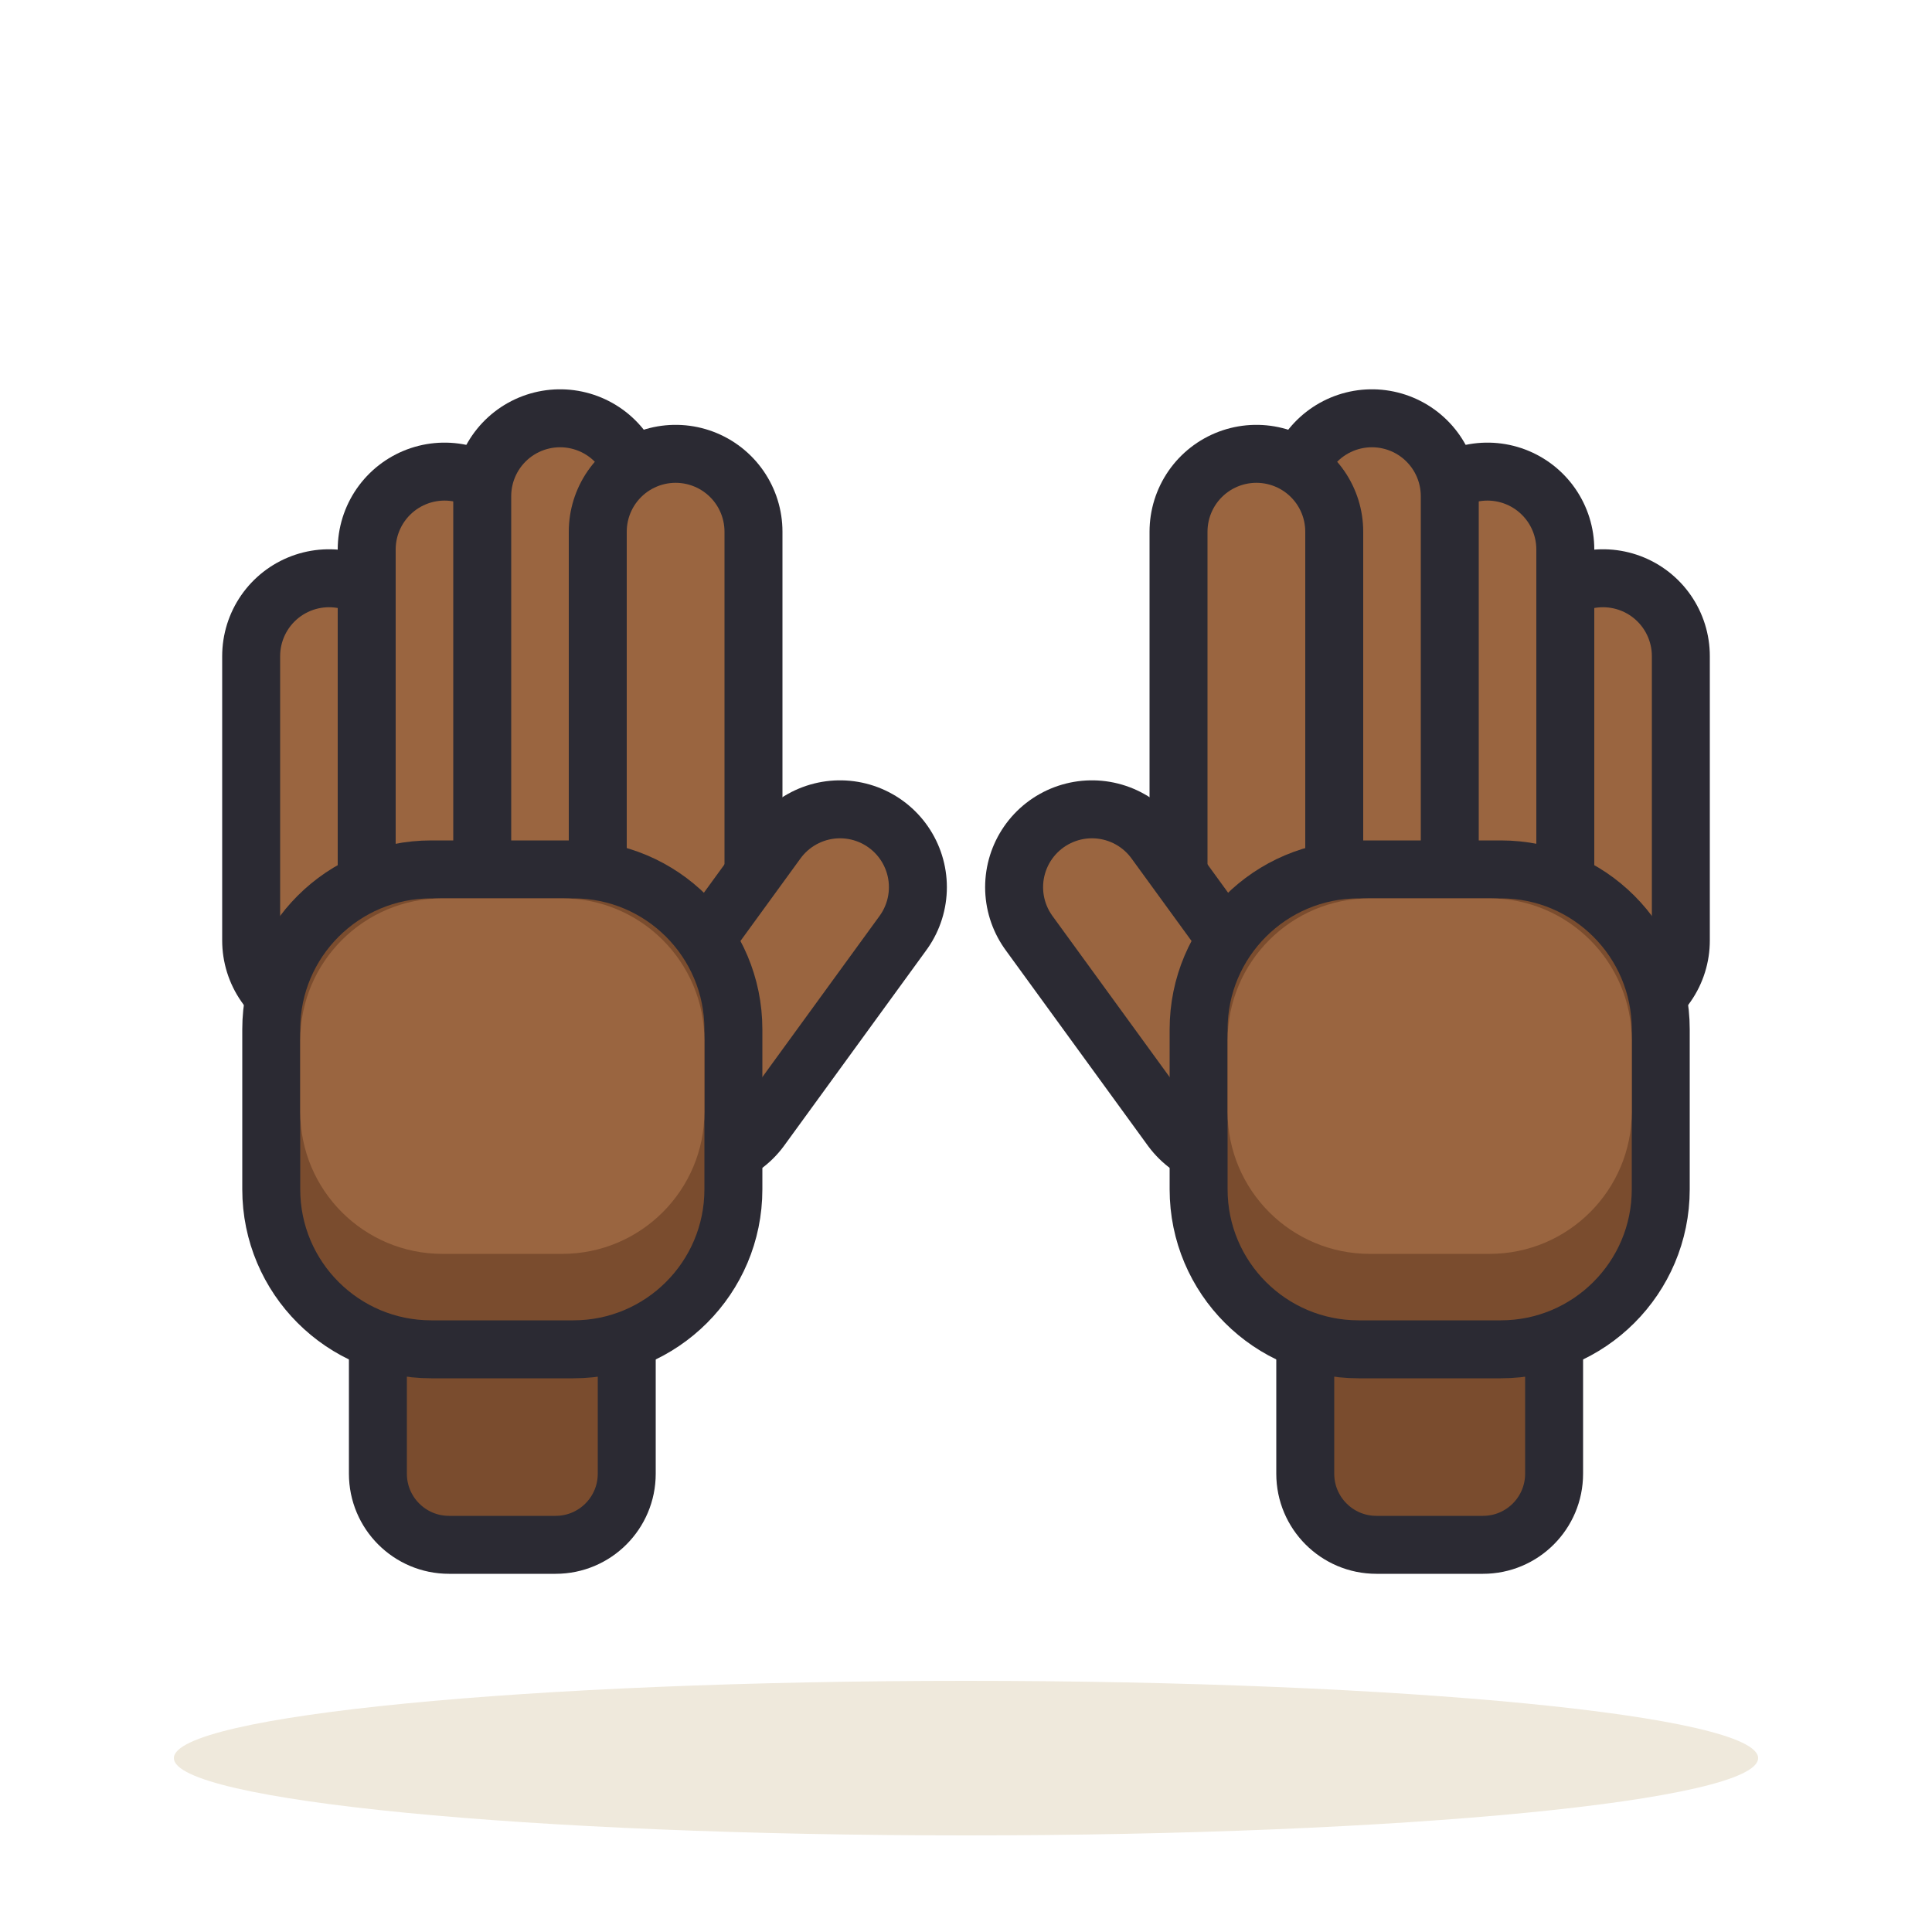
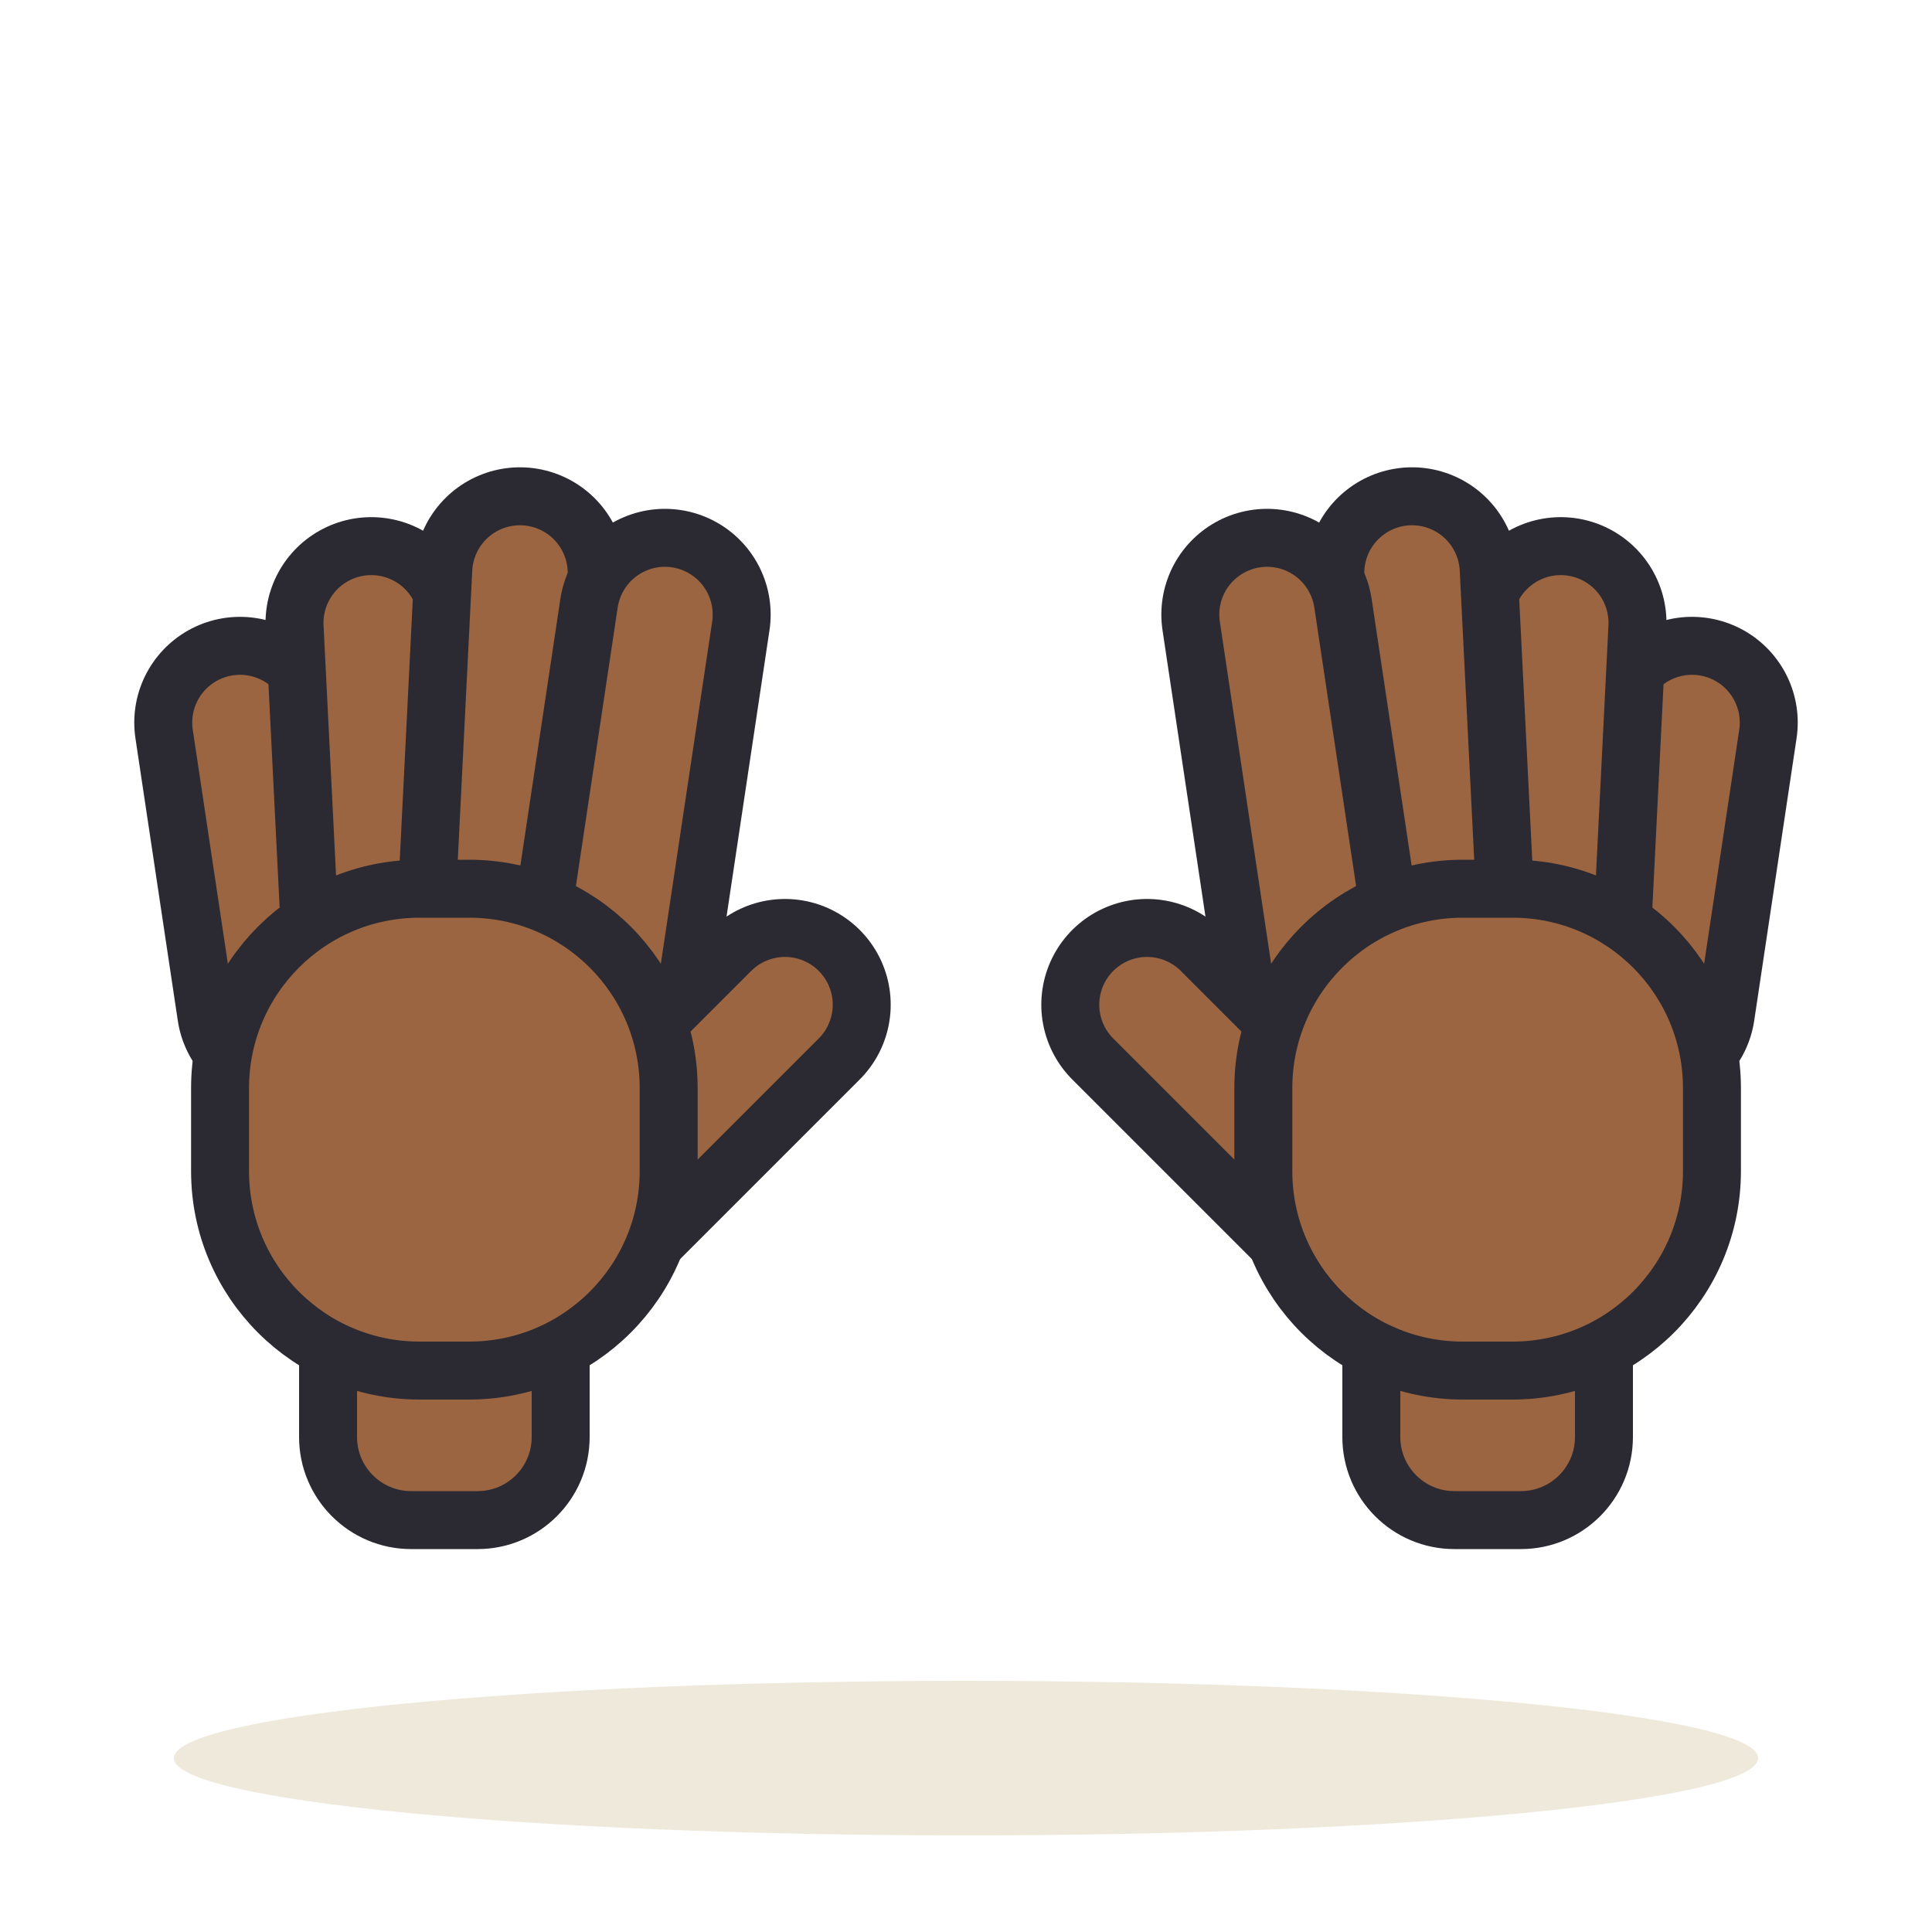
<svg xmlns="http://www.w3.org/2000/svg" viewBox="0 0 200 200" width="200" height="200" role="img" fill="none">
  <ellipse cx="100" cy="182" rx="82" ry="8" fill="#efe9dc" />
-   <rect x="39.12" y="132.32" width="25.76" height="27.6" rx="7.36" fill="#7a4c2e" stroke="#2b2a33" stroke-width="6" stroke-linejoin="round" stroke-linecap="round" />
-   <line x1="34.06" y1="97.36" x2="34.06" y2="67.92" stroke="#2b2a33" stroke-width="22.12" stroke-linecap="round" />
-   <line x1="34.06" y1="97.36" x2="34.06" y2="67.92" stroke="#9a6540" stroke-width="10.12" stroke-linecap="round" />
-   <line x1="46.02" y1="97.36" x2="46.02" y2="56.88" stroke="#2b2a33" stroke-width="22.12" stroke-linecap="round" />
-   <line x1="46.02" y1="97.36" x2="46.02" y2="56.88" stroke="#9a6540" stroke-width="10.12" stroke-linecap="round" />
-   <line x1="57.98" y1="97.36" x2="57.98" y2="51.36" stroke="#2b2a33" stroke-width="22.12" stroke-linecap="round" />
-   <line x1="57.98" y1="97.36" x2="57.98" y2="51.36" stroke="#9a6540" stroke-width="10.12" stroke-linecap="round" />
-   <line x1="69.94" y1="97.36" x2="69.94" y2="55.04" stroke="#2b2a33" stroke-width="22.12" stroke-linecap="round" />
-   <line x1="69.94" y1="97.36" x2="69.94" y2="55.04" stroke="#9a6540" stroke-width="10.12" stroke-linecap="round" />
-   <line x1="72.24" y1="112.08" x2="86.96" y2="91.84" stroke="#2b2a33" stroke-width="22.12" stroke-linecap="round" />
-   <line x1="72.24" y1="112.08" x2="86.96" y2="91.84" stroke="#9a6540" stroke-width="10.12" stroke-linecap="round" />
-   <rect x="28.08" y="90" width="47.84" height="49.68" rx="16.56" fill="#7a4c2e" stroke="#2b2a33" stroke-width="6" stroke-linejoin="round" stroke-linecap="round" />
-   <rect x="31.08" y="93" width="41.84" height="36.8" rx="14.72" fill="#9a6540" />
-   <rect x="135.12" y="132.32" width="25.76" height="27.6" rx="7.36" fill="#7a4c2e" stroke="#2b2a33" stroke-width="6" stroke-linejoin="round" stroke-linecap="round" />
-   <line x1="165.94" y1="97.36" x2="165.94" y2="67.92" stroke="#2b2a33" stroke-width="22.12" stroke-linecap="round" />
-   <line x1="165.94" y1="97.36" x2="165.94" y2="67.92" stroke="#9a6540" stroke-width="10.12" stroke-linecap="round" />
-   <line x1="153.98" y1="97.36" x2="153.98" y2="56.88" stroke="#2b2a33" stroke-width="22.12" stroke-linecap="round" />
-   <line x1="153.98" y1="97.36" x2="153.98" y2="56.88" stroke="#9a6540" stroke-width="10.12" stroke-linecap="round" />
-   <line x1="142.02" y1="97.36" x2="142.02" y2="51.36" stroke="#2b2a33" stroke-width="22.12" stroke-linecap="round" />
-   <line x1="142.02" y1="97.36" x2="142.02" y2="51.36" stroke="#9a6540" stroke-width="10.12" stroke-linecap="round" />
-   <line x1="130.06" y1="97.36" x2="130.06" y2="55.04" stroke="#2b2a33" stroke-width="22.12" stroke-linecap="round" />
-   <line x1="130.06" y1="97.36" x2="130.06" y2="55.04" stroke="#9a6540" stroke-width="10.12" stroke-linecap="round" />
-   <line x1="127.76" y1="112.08" x2="113.04" y2="91.84" stroke="#2b2a33" stroke-width="22.12" stroke-linecap="round" />
-   <line x1="127.76" y1="112.08" x2="113.04" y2="91.84" stroke="#9a6540" stroke-width="10.12" stroke-linecap="round" />
-   <rect x="124.08" y="90" width="47.84" height="49.68" rx="16.56" fill="#7a4c2e" stroke="#2b2a33" stroke-width="6" stroke-linejoin="round" stroke-linecap="round" />
-   <rect x="127.08" y="93" width="41.84" height="36.8" rx="14.72" fill="#9a6540" />
+   <rect x="33.96" y="128.12" width="24.08" height="29.24" rx="8.6" fill="#9a6540" stroke="#2b2a33" stroke-width="6" stroke-linejoin="round" stroke-linecap="round" />
+   <line x1="29.23" y1="104.04" x2="24.844" y2="74.8" stroke="#2b2a33" stroke-width="21.89" stroke-linecap="round" />
+   <line x1="29.23" y1="104.04" x2="24.844" y2="74.8" stroke="#9a6540" stroke-width="9.89" stroke-linecap="round" />
+   <line x1="40.41" y1="104.04" x2="38.432" y2="64.48" stroke="#2b2a33" stroke-width="21.89" stroke-linecap="round" />
+   <line x1="40.41" y1="104.04" x2="38.432" y2="64.48" stroke="#9a6540" stroke-width="9.89" stroke-linecap="round" />
+   <line x1="51.59" y1="104.04" x2="53.826" y2="59.32" stroke="#2b2a33" stroke-width="21.89" stroke-linecap="round" />
+   <line x1="51.59" y1="104.04" x2="53.826" y2="59.32" stroke="#9a6540" stroke-width="9.89" stroke-linecap="round" />
+   <line x1="62.77" y1="104.04" x2="68.833" y2="63.62" stroke="#2b2a33" stroke-width="21.89" stroke-linecap="round" />
+   <line x1="62.77" y1="104.04" x2="68.833" y2="63.62" stroke="#9a6540" stroke-width="9.89" stroke-linecap="round" />
+   <line x1="62.34" y1="122.926" x2="81.26" y2="104.006" stroke="#2b2a33" stroke-width="21.89" stroke-linecap="round" />
+   <line x1="62.34" y1="122.926" x2="81.26" y2="104.006" stroke="#9a6540" stroke-width="9.89" stroke-linecap="round" />
+   <rect x="22.78" y="92" width="46.44" height="49.88" rx="20.64" fill="#9a6540" stroke="#2b2a33" stroke-width="6" stroke-linejoin="round" stroke-linecap="round" />
+   <rect x="141.96" y="128.12" width="24.08" height="29.24" rx="8.6" fill="#9a6540" stroke="#2b2a33" stroke-width="6" stroke-linejoin="round" stroke-linecap="round" />
+   <line x1="170.77" y1="104.04" x2="175.156" y2="74.8" stroke="#2b2a33" stroke-width="21.89" stroke-linecap="round" />
+   <line x1="170.77" y1="104.04" x2="175.156" y2="74.8" stroke="#9a6540" stroke-width="9.89" stroke-linecap="round" />
+   <line x1="159.59" y1="104.04" x2="161.568" y2="64.48" stroke="#2b2a33" stroke-width="21.89" stroke-linecap="round" />
+   <line x1="159.59" y1="104.04" x2="161.568" y2="64.48" stroke="#9a6540" stroke-width="9.89" stroke-linecap="round" />
+   <line x1="148.41" y1="104.04" x2="146.174" y2="59.32" stroke="#2b2a33" stroke-width="21.89" stroke-linecap="round" />
+   <line x1="148.41" y1="104.04" x2="146.174" y2="59.32" stroke="#9a6540" stroke-width="9.89" stroke-linecap="round" />
+   <line x1="137.23" y1="104.04" x2="131.167" y2="63.62" stroke="#2b2a33" stroke-width="21.89" stroke-linecap="round" />
+   <line x1="137.23" y1="104.04" x2="131.167" y2="63.62" stroke="#9a6540" stroke-width="9.89" stroke-linecap="round" />
+   <line x1="137.66" y1="122.926" x2="118.74" y2="104.006" stroke="#2b2a33" stroke-width="21.89" stroke-linecap="round" />
+   <line x1="137.66" y1="122.926" x2="118.74" y2="104.006" stroke="#9a6540" stroke-width="9.89" stroke-linecap="round" />
+   <rect x="130.78" y="92" width="46.44" height="49.88" rx="20.64" fill="#9a6540" stroke="#2b2a33" stroke-width="6" stroke-linejoin="round" stroke-linecap="round" />
</svg>
